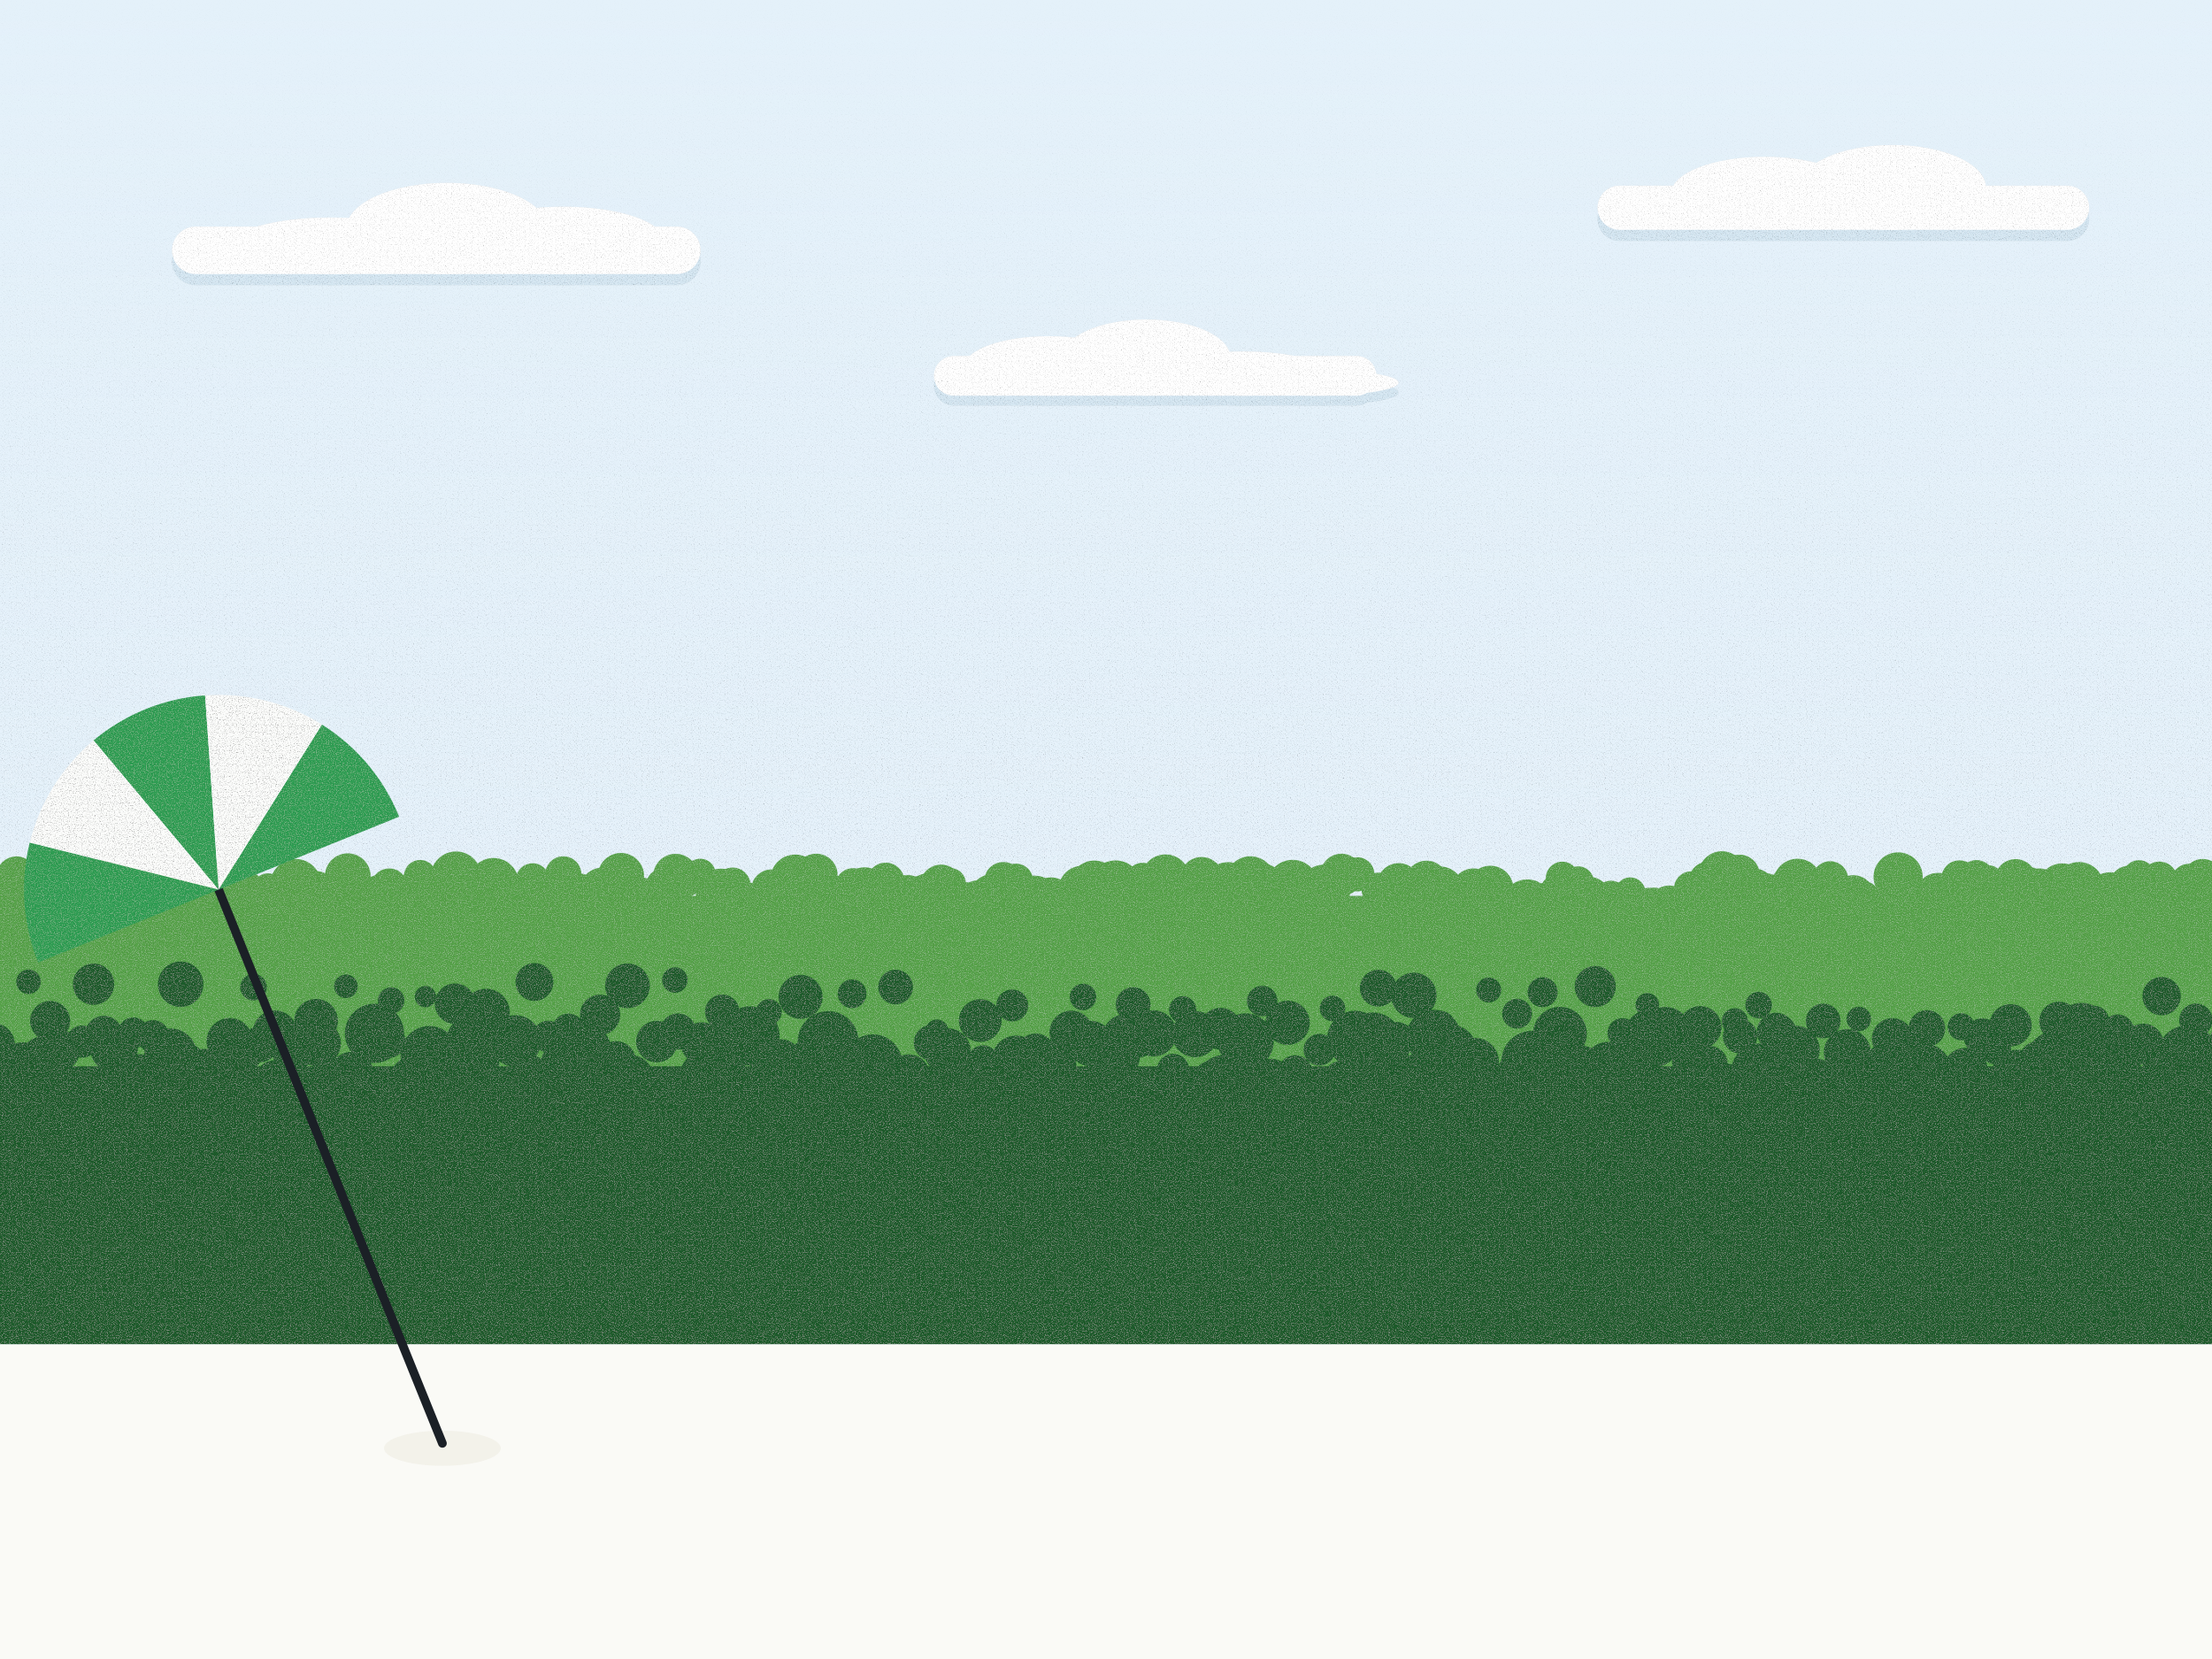
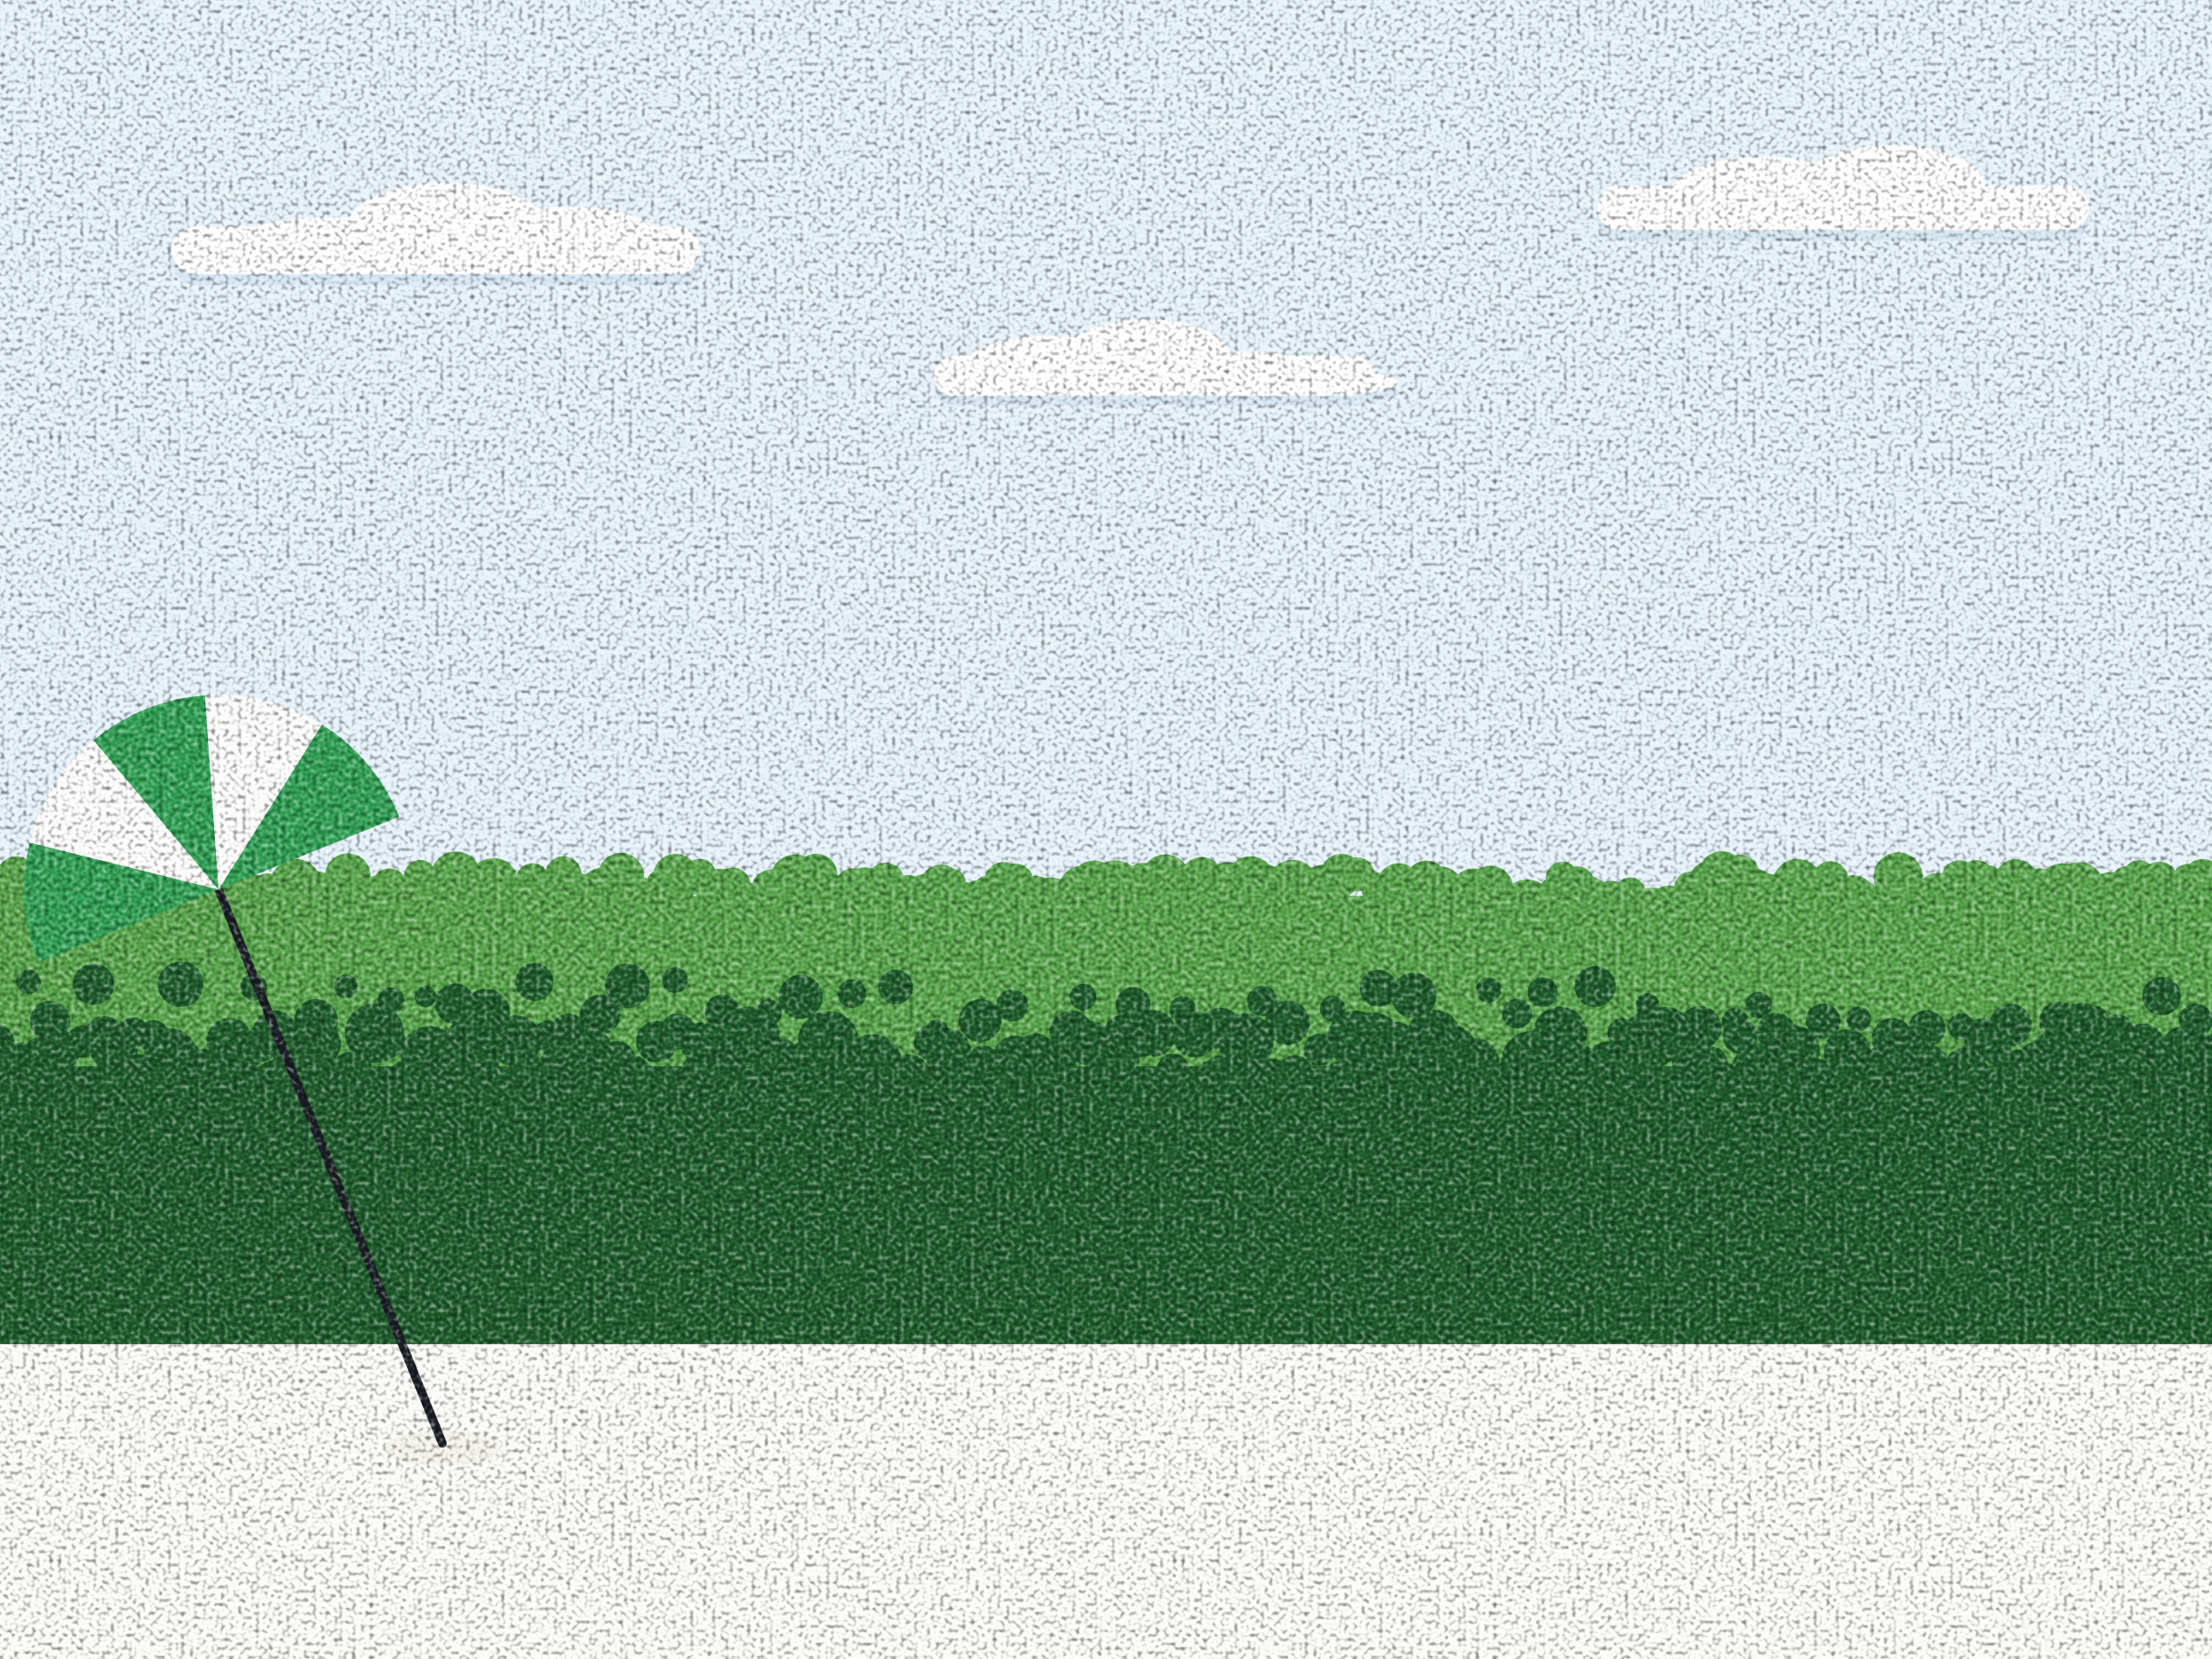
<svg xmlns="http://www.w3.org/2000/svg" width="1800" height="1350" viewBox="0 0 1800 1350">
  <defs>
    <filter id="grainCiel" x="-2%" y="-2%" width="104%" height="104%">
      <feTurbulence type="fractalNoise" baseFrequency="1.2" numOctaves="2" seed="8" result="bruit" />
      <feColorMatrix in="bruit" type="saturate" values="0" result="gris" />
      <feComponentTransfer in="gris" result="regle">
-         <feFuncA type="linear" slope="1.05" intercept="0" />
+         <feFuncA type="linear" slope="0.10" intercept="0" />
      </feComponentTransfer>
      <feComposite in="regle" in2="SourceAlpha" operator="in" result="decoupe" />
      <feBlend in="SourceGraphic" in2="decoupe" mode="overlay" />
    </filter>
    <filter id="grainVert" x="-2%" y="-2%" width="104%" height="104%">
      <feTurbulence type="fractalNoise" baseFrequency="1.2" numOctaves="2" seed="21" result="bruit" />
      <feColorMatrix in="bruit" type="saturate" values="0" result="gris" />
      <feComponentTransfer in="gris" result="regle">
-         <feFuncA type="linear" slope="0.50" intercept="0" />
+         <feFuncA type="linear" slope="0.10" intercept="0" />
      </feComponentTransfer>
      <feComposite in="regle" in2="SourceAlpha" operator="in" result="decoupe" />
      <feBlend in="SourceGraphic" in2="decoupe" mode="overlay" />
    </filter>
    <filter id="grainMer" x="-2%" y="-2%" width="104%" height="104%">
      <feTurbulence type="fractalNoise" baseFrequency="1.2" numOctaves="2" seed="31" result="bruit" />
      <feColorMatrix in="bruit" type="luminanceToAlpha" result="alpha" />
      <feComponentTransfer in="alpha" result="hauts">
-         <feFuncA type="table" tableValues="0 0 0.38" />
+         <feFuncA type="table" tableValues="0 0 0.04" />
      </feComponentTransfer>
      <feFlood flood-color="#FFFFFF" result="blanc" />
      <feComposite in="blanc" in2="hauts" operator="in" result="clairs" />
      <feComponentTransfer in="alpha" result="bas">
-         <feFuncA type="table" tableValues="0.38 0 0" />
+         <feFuncA type="table" tableValues="0.04 0 0" />
      </feComponentTransfer>
      <feFlood flood-color="#000000" result="noir" />
      <feComposite in="noir" in2="bas" operator="in" result="sombres" />
      <feMerge result="points">
        <feMergeNode in="sombres" />
        <feMergeNode in="clairs" />
      </feMerge>
      <feComposite in="points" in2="SourceAlpha" operator="in" result="coupes" />
      <feMerge>
        <feMergeNode in="SourceGraphic" />
        <feMergeNode in="coupes" />
      </feMerge>
    </filter>
    <filter id="grainHaie" x="-2%" y="-2%" width="104%" height="104%">
      <feTurbulence type="fractalNoise" baseFrequency="1.2" numOctaves="2" seed="12" result="bruit" />
      <feColorMatrix in="bruit" type="luminanceToAlpha" result="alpha" />
      <feComponentTransfer in="alpha" result="hauts">
-         <feFuncA type="table" tableValues="0 0 0.42" />
+         <feFuncA type="table" tableValues="0 0 0.04" />
      </feComponentTransfer>
      <feFlood flood-color="#FFFFFF" result="blanc" />
      <feComposite in="blanc" in2="hauts" operator="in" result="clairs" />
      <feComponentTransfer in="alpha" result="bas">
-         <feFuncA type="table" tableValues="0.42 0 0" />
+         <feFuncA type="table" tableValues="0.04 0 0" />
      </feComponentTransfer>
      <feFlood flood-color="#000000" result="noir" />
      <feComposite in="noir" in2="bas" operator="in" result="sombres" />
      <feMerge result="points">
        <feMergeNode in="sombres" />
        <feMergeNode in="clairs" />
      </feMerge>
      <feComposite in="points" in2="SourceAlpha" operator="in" result="coupes" />
      <feMerge>
        <feMergeNode in="SourceGraphic" />
        <feMergeNode in="coupes" />
      </feMerge>
    </filter>
+     <filter id="grainGlobal" x="0%" y="0%" width="100%" height="100%">
+       <feTurbulence type="fractalNoise" baseFrequency="0.28" numOctaves="1" seed="3" result="bruit" />
+       <feColorMatrix in="bruit" type="luminanceToAlpha" result="alpha" />
+       <feComponentTransfer in="alpha" result="hauts">
+         <feFuncA type="table" tableValues="0 0 0.9" />
+       </feComponentTransfer>
+       <feFlood flood-color="#FFFFFF" result="blanc" />
+       <feComposite in="blanc" in2="hauts" operator="in" result="clairs" />
+       <feComponentTransfer in="alpha" result="bas">
+         <feFuncA type="table" tableValues="0.9 0 0" />
+       </feComponentTransfer>
+       <feFlood flood-color="#000000" result="noir" />
+       <feComposite in="noir" in2="bas" operator="in" result="sombres" />
+       <feMerge>
+         <feMergeNode in="sombres" />
+         <feMergeNode in="clairs" />
+       </feMerge>
+     </filter>
    <filter id="grainTissu" x="-2%" y="-2%" width="104%" height="104%">
      <feTurbulence type="fractalNoise" baseFrequency="1.2" numOctaves="2" seed="77" result="bruit" />
      <feColorMatrix in="bruit" type="luminanceToAlpha" result="alpha" />
      <feComponentTransfer in="alpha" result="hauts">
-         <feFuncA type="table" tableValues="0 0 0.15" />
+         <feFuncA type="table" tableValues="0 0 0.04" />
      </feComponentTransfer>
      <feFlood flood-color="#FFFFFF" result="blanc" />
      <feComposite in="blanc" in2="hauts" operator="in" result="clairs" />
      <feComponentTransfer in="alpha" result="bas">
-         <feFuncA type="table" tableValues="0.15 0 0" />
+         <feFuncA type="table" tableValues="0.04 0 0" />
      </feComponentTransfer>
      <feFlood flood-color="#000000" result="noir" />
      <feComposite in="noir" in2="bas" operator="in" result="sombres" />
      <feMerge result="points">
        <feMergeNode in="sombres" />
        <feMergeNode in="clairs" />
      </feMerge>
      <feComposite in="points" in2="SourceAlpha" operator="in" result="coupes" />
      <feMerge>
        <feMergeNode in="SourceGraphic" />
        <feMergeNode in="coupes" />
      </feMerge>
    </filter>
    <filter id="grainDoux" x="-2%" y="-2%" width="104%" height="104%">
      <feTurbulence type="fractalNoise" baseFrequency="1.2" numOctaves="2" seed="61" result="bruit" />
      <feColorMatrix in="bruit" type="luminanceToAlpha" result="alpha" />
      <feComponentTransfer in="alpha" result="hauts">
-         <feFuncA type="table" tableValues="0 0 0.13" />
+         <feFuncA type="table" tableValues="0 0 0.04" />
      </feComponentTransfer>
      <feFlood flood-color="#FFFFFF" result="blanc" />
      <feComposite in="blanc" in2="hauts" operator="in" result="clairs" />
      <feComponentTransfer in="alpha" result="bas">
-         <feFuncA type="table" tableValues="0.13 0 0" />
+         <feFuncA type="table" tableValues="0.04 0 0" />
      </feComponentTransfer>
      <feFlood flood-color="#000000" result="noir" />
      <feComposite in="noir" in2="bas" operator="in" result="sombres" />
      <feMerge result="points">
        <feMergeNode in="sombres" />
        <feMergeNode in="clairs" />
      </feMerge>
      <feComposite in="points" in2="SourceAlpha" operator="in" result="coupes" />
      <feMerge>
        <feMergeNode in="SourceGraphic" />
        <feMergeNode in="coupes" />
      </feMerge>
    </filter>
    <filter id="grainToileVive" x="-2%" y="-2%" width="104%" height="104%">
      <feTurbulence type="fractalNoise" baseFrequency="1.2" numOctaves="2" seed="44" result="bruit" />
      <feColorMatrix in="bruit" type="luminanceToAlpha" result="alpha" />
      <feComponentTransfer in="alpha" result="hauts">
-         <feFuncA type="table" tableValues="0 0 0.38" />
+         <feFuncA type="table" tableValues="0 0 0.04" />
      </feComponentTransfer>
      <feFlood flood-color="#FFFFFF" result="blanc" />
      <feComposite in="blanc" in2="hauts" operator="in" result="clairs" />
      <feComponentTransfer in="alpha" result="bas">
-         <feFuncA type="table" tableValues="0.38 0 0" />
+         <feFuncA type="table" tableValues="0.04 0 0" />
      </feComponentTransfer>
      <feFlood flood-color="#000000" result="noir" />
      <feComposite in="noir" in2="bas" operator="in" result="sombres" />
      <feMerge result="points">
        <feMergeNode in="sombres" />
        <feMergeNode in="clairs" />
      </feMerge>
      <feComposite in="points" in2="SourceAlpha" operator="in" result="coupes" />
      <feMerge>
        <feMergeNode in="SourceGraphic" />
        <feMergeNode in="coupes" />
      </feMerge>
    </filter>
    <filter id="grainToileBlanche" x="-2%" y="-2%" width="104%" height="104%">
      <feTurbulence type="fractalNoise" baseFrequency="1.2" numOctaves="2" seed="44" result="bruit" />
      <feColorMatrix in="bruit" type="luminanceToAlpha" result="alpha" />
      <feComponentTransfer in="alpha" result="hauts">
-         <feFuncA type="table" tableValues="0 0 1.00" />
+         <feFuncA type="table" tableValues="0 0 0.04" />
      </feComponentTransfer>
      <feFlood flood-color="#FFFFFF" result="blanc" />
      <feComposite in="blanc" in2="hauts" operator="in" result="clairs" />
      <feComponentTransfer in="alpha" result="bas">
-         <feFuncA type="table" tableValues="1.00 0 0" />
+         <feFuncA type="table" tableValues="0.04 0 0" />
      </feComponentTransfer>
      <feFlood flood-color="#000000" result="noir" />
      <feComposite in="noir" in2="bas" operator="in" result="sombres" />
      <feMerge result="points">
        <feMergeNode in="sombres" />
        <feMergeNode in="clairs" />
      </feMerge>
      <feComposite in="points" in2="SourceAlpha" operator="in" result="coupes" />
      <feMerge>
        <feMergeNode in="SourceGraphic" />
        <feMergeNode in="coupes" />
      </feMerge>
    </filter>
    <linearGradient id="degradeGrain" gradientUnits="userSpaceOnUse" x1="0" y1="0" x2="0" y2="729">
      <stop offset="0" stop-color="#111111" />
      <stop offset="0.45" stop-color="#8A8A8A" />
      <stop offset="1" stop-color="#FFFFFF" />
    </linearGradient>
    <mask id="masqueGrain">
      <rect x="0" y="0" width="1800" height="1350" fill="url(#degradeGrain)" />
    </mask>
    <clipPath id="coupeNuage1">
      <rect x="140.0" y="193.4" width="430.0" height="38.6" rx="19.3" />
      <ellipse cx="269.0" cy="209.0" rx="81.7" ry="23.0" />
      <ellipse cx="363.6" cy="194.9" rx="81.7" ry="37.1" />
      <ellipse cx="458.2" cy="204.6" rx="81.7" ry="27.4" />
    </clipPath>
    <clipPath id="coupeNuage2">
      <rect x="760.0" y="297.7" width="360.0" height="32.3" rx="16.1" />
      <ellipse cx="853.6" cy="305.8" rx="68.4" ry="24.2" />
      <ellipse cx="932.8" cy="299.0" rx="68.4" ry="31.0" />
      <ellipse cx="1012.0" cy="312.0" rx="68.4" ry="18.0" />
      <ellipse cx="1069.6" cy="319.4" rx="68.4" ry="10.6" />
    </clipPath>
    <clipPath id="coupeNuage3">
      <rect x="1300.0" y="160.1" width="400.0" height="35.9" rx="17.9" />
      <ellipse cx="1436.0" cy="166.3" rx="76.0" ry="29.7" />
      <ellipse cx="1540.0" cy="161.5" rx="76.0" ry="34.5" />
    </clipPath>
  </defs>
  <g id="couche1">
    <g id="palier01">
      <rect x="0" y="0" width="1800" height="1350" fill="#E4F1FA" />
      <g mask="url(#masqueGrain)">
        <rect x="0" y="0" width="1800" height="1350" fill="#E4F1FA" filter="url(#grainCiel)" />
      </g>
    </g>
    <g id="palier02" filter="url(#grainCiel)">
      <g>
        <g fill="#D3E5F1">
          <rect x="140.0" y="193.4" width="430.0" height="38.6" rx="19.3" />
          <ellipse cx="269.0" cy="209.0" rx="81.7" ry="23.0" />
          <ellipse cx="363.6" cy="194.9" rx="81.7" ry="37.1" />
          <ellipse cx="458.2" cy="204.6" rx="81.7" ry="27.4" />
        </g>
        <g clip-path="url(#coupeNuage1)" fill="#FFFFFF" transform="translate(0,-9)">
          <rect x="140.0" y="193.4" width="430.0" height="38.6" rx="19.3" />
          <ellipse cx="269.0" cy="209.0" rx="81.7" ry="23.0" />
          <ellipse cx="363.6" cy="194.9" rx="81.7" ry="37.1" />
          <ellipse cx="458.2" cy="204.6" rx="81.7" ry="27.4" />
        </g>
      </g>
      <g>
        <g fill="#D3E5F1">
          <rect x="760.0" y="297.7" width="360.0" height="32.3" rx="16.1" />
          <ellipse cx="853.6" cy="305.8" rx="68.4" ry="24.2" />
          <ellipse cx="932.8" cy="299.0" rx="68.4" ry="31.0" />
          <ellipse cx="1012.0" cy="312.0" rx="68.4" ry="18.0" />
          <ellipse cx="1069.6" cy="319.4" rx="68.4" ry="10.6" />
        </g>
        <g clip-path="url(#coupeNuage2)" fill="#FFFFFF" transform="translate(0,-8)">
          <rect x="760.0" y="297.7" width="360.0" height="32.3" rx="16.1" />
          <ellipse cx="853.6" cy="305.8" rx="68.4" ry="24.2" />
          <ellipse cx="932.8" cy="299.0" rx="68.4" ry="31.0" />
          <ellipse cx="1012.0" cy="312.0" rx="68.4" ry="18.0" />
          <ellipse cx="1069.6" cy="319.4" rx="68.4" ry="10.6" />
        </g>
      </g>
      <g>
        <g fill="#D3E5F1">
          <rect x="1300.0" y="160.1" width="400.0" height="35.9" rx="17.9" />
          <ellipse cx="1436.0" cy="166.3" rx="76.0" ry="29.7" />
          <ellipse cx="1540.0" cy="161.5" rx="76.0" ry="34.5" />
        </g>
        <g clip-path="url(#coupeNuage3)" fill="#FFFFFF" transform="translate(0,-9)">
          <rect x="1300.0" y="160.1" width="400.0" height="35.9" rx="17.9" />
          <ellipse cx="1436.0" cy="166.3" rx="76.0" ry="29.7" />
          <ellipse cx="1540.0" cy="161.5" rx="76.0" ry="34.5" />
        </g>
      </g>
    </g>
  </g>
  <g id="grillage">

  

</g>
  <g id="couche2" filter="url(#grainHaie)">
    <g fill="#57A34A">
      <rect x="0" y="729.0" width="1800" height="140.7" />
      <circle cx="-22.0" cy="715.4" r="15.3" />
      <circle cx="-6.5" cy="725.6" r="12.8" />
      <circle cx="5.5" cy="724.8" r="12.6" />
      <circle cx="13.4" cy="713.3" r="16.4" />
      <circle cx="22.0" cy="733.2" r="16.3" />
      <circle cx="31.0" cy="728.0" r="14.3" />
      <circle cx="50.1" cy="721.9" r="17.8" />
      <circle cx="69.6" cy="734.1" r="12.5" />
      <circle cx="80.6" cy="714.5" r="13.5" />
      <circle cx="91.9" cy="716.2" r="20.1" />
      <circle cx="106.5" cy="721.2" r="18.4" />
      <circle cx="120.7" cy="713.0" r="12.7" />
      <circle cx="130.7" cy="722.7" r="18.8" />
      <circle cx="142.1" cy="723.4" r="17.9" />
      <circle cx="153.2" cy="729.9" r="19.9" />
      <circle cx="163.7" cy="725.3" r="17.7" />
      <circle cx="181.9" cy="719.0" r="19.3" />
      <circle cx="201.4" cy="722.5" r="13.2" />
      <circle cx="218.2" cy="724.3" r="13.6" />
      <circle cx="226.1" cy="731.6" r="18.7" />
      <circle cx="240.6" cy="719.7" r="20.7" />
      <circle cx="256.7" cy="726.7" r="17.9" />
      <circle cx="269.7" cy="736.3" r="20.4" />
      <circle cx="283.0" cy="713.0" r="18.6" />
      <circle cx="299.1" cy="737.6" r="18.5" />
      <circle cx="316.7" cy="721.6" r="14.9" />
      <circle cx="332.4" cy="723.6" r="12.3" />
      <circle cx="341.9" cy="713.0" r="13.2" />
      <circle cx="358.8" cy="718.0" r="13.3" />
      <circle cx="371.1" cy="713.6" r="20.7" />
      <circle cx="384.1" cy="734.7" r="17.5" />
      <circle cx="401.6" cy="718.8" r="20.6" />
      <circle cx="414.2" cy="734.7" r="15.6" />
      <circle cx="433.4" cy="716.1" r="13.6" />
      <circle cx="443.7" cy="724.2" r="14.4" />
      <circle cx="458.4" cy="711.5" r="14.7" />
      <circle cx="471.1" cy="726.4" r="15.7" />
      <circle cx="490.2" cy="725.0" r="18.9" />
      <circle cx="505.3" cy="712.9" r="18.8" />
      <circle cx="523.8" cy="734.5" r="19.8" />
      <circle cx="541.1" cy="721.9" r="15.9" />
      <circle cx="549.8" cy="713.1" r="18.3" />
      <circle cx="558.1" cy="715.7" r="14.1" />
      <circle cx="569.8" cy="711.4" r="12.6" />
      <circle cx="579.1" cy="721.0" r="13.1" />
      <circle cx="586.9" cy="727.6" r="20.7" />
      <circle cx="596.2" cy="720.6" r="14.6" />
      <circle cx="608.2" cy="733.8" r="13.3" />
      <circle cx="627.9" cy="724.2" r="16.7" />
      <circle cx="636.4" cy="720.5" r="13.1" />
      <circle cx="647.1" cy="715.7" r="20.3" />
      <circle cx="654.9" cy="725.4" r="21.5" />
      <circle cx="664.2" cy="712.1" r="17.4" />
      <circle cx="678.1" cy="734.2" r="21.7" />
      <circle cx="694.2" cy="721.1" r="14.6" />
      <circle cx="703.7" cy="725.5" r="19.7" />
      <circle cx="720.7" cy="717.3" r="15.3" />
      <circle cx="738.2" cy="733.9" r="21.8" />
      <circle cx="755.5" cy="730.9" r="20.2" />
      <circle cx="765.8" cy="720.8" r="17.2" />
      <circle cx="773.6" cy="718.8" r="12.3" />
      <circle cx="784.3" cy="736.6" r="18.9" />
      <circle cx="797.3" cy="737.5" r="21.3" />
      <circle cx="816.5" cy="717.2" r="15.7" />
      <circle cx="826.7" cy="716.8" r="14.0" />
      <circle cx="841.9" cy="733.6" r="21.0" />
      <circle cx="855.2" cy="732.5" r="18.5" />
      <circle cx="863.8" cy="735.4" r="18.6" />
      <circle cx="880.8" cy="724.0" r="19.5" />
      <circle cx="890.5" cy="720.2" r="19.9" />
      <circle cx="907.8" cy="721.9" r="21.7" />
      <circle cx="920.2" cy="730.5" r="21.4" />
      <circle cx="929.8" cy="715.4" r="13.3" />
      <circle cx="948.4" cy="715.3" r="20.0" />
      <circle cx="966.0" cy="728.8" r="21.8" />
      <circle cx="977.8" cy="714.9" r="17.5" />
      <circle cx="985.4" cy="728.6" r="21.7" />
      <circle cx="999.4" cy="722.9" r="21.3" />
      <circle cx="1017.5" cy="717.0" r="20.2" />
      <circle cx="1028.1" cy="717.8" r="15.0" />
      <circle cx="1042.8" cy="722.5" r="14.6" />
      <circle cx="1051.9" cy="720.8" r="21.1" />
      <circle cx="1065.0" cy="735.3" r="17.8" />
      <circle cx="1077.6" cy="724.7" r="21.1" />
      <circle cx="1091.6" cy="711.9" r="17.2" />
      <circle cx="1104.5" cy="711.5" r="13.9" />
      <circle cx="1121.8" cy="723.9" r="13.8" />
      <circle cx="1138.2" cy="720.0" r="17.6" />
      <circle cx="1152.0" cy="732.1" r="17.6" />
      <circle cx="1160.8" cy="718.0" r="17.6" />
      <circle cx="1171.7" cy="724.8" r="19.7" />
      <circle cx="1186.0" cy="735.5" r="19.6" />
      <circle cx="1199.0" cy="724.8" r="18.1" />
      <circle cx="1212.7" cy="723.4" r="18.9" />
      <circle cx="1226.8" cy="736.2" r="16.8" />
      <circle cx="1242.8" cy="736.3" r="20.7" />
      <circle cx="1253.5" cy="736.3" r="17.6" />
      <circle cx="1271.3" cy="714.6" r="13.4" />
      <circle cx="1284.2" cy="717.8" r="12.8" />
      <circle cx="1292.6" cy="732.1" r="18.7" />
      <circle cx="1311.0" cy="730.3" r="13.6" />
      <circle cx="1326.6" cy="734.7" r="13.5" />
      <circle cx="1346.0" cy="736.5" r="14.2" />
      <circle cx="1358.3" cy="737.5" r="16.9" />
      <circle cx="1376.0" cy="722.8" r="13.7" />
      <circle cx="1389.8" cy="716.6" r="15.4" />
      <circle cx="1401.2" cy="711.9" r="19.2" />
      <circle cx="1415.5" cy="711.9" r="16.4" />
      <circle cx="1427.0" cy="724.9" r="18.2" />
      <circle cx="1435.3" cy="732.2" r="21.8" />
      <circle cx="1454.7" cy="718.4" r="13.1" />
      <circle cx="1462.7" cy="718.6" r="19.8" />
      <circle cx="1471.8" cy="735.4" r="16.2" />
      <circle cx="1489.3" cy="715.4" r="14.6" />
      <circle cx="1508.0" cy="729.9" r="17.7" />
      <circle cx="1516.6" cy="729.6" r="12.6" />
      <circle cx="1529.3" cy="736.2" r="12.8" />
      <circle cx="1544.6" cy="713.6" r="20.0" />
      <circle cx="1562.6" cy="734.2" r="12.7" />
      <circle cx="1575.6" cy="726.0" r="15.4" />
      <circle cx="1594.5" cy="714.8" r="14.7" />
      <circle cx="1608.4" cy="714.3" r="14.4" />
      <circle cx="1617.9" cy="716.7" r="12.6" />
      <circle cx="1629.2" cy="731.4" r="15.1" />
      <circle cx="1640.2" cy="716.1" r="17.0" />
      <circle cx="1652.0" cy="718.0" r="12.2" />
      <circle cx="1659.6" cy="726.0" r="19.3" />
      <circle cx="1669.4" cy="736.1" r="16.8" />
      <circle cx="1678.2" cy="722.8" r="20.2" />
      <circle cx="1691.8" cy="721.8" r="20.3" />
      <circle cx="1705.5" cy="737.3" r="18.9" />
      <circle cx="1717.2" cy="730.1" r="20.3" />
      <circle cx="1732.5" cy="720.6" r="16.1" />
      <circle cx="1740.6" cy="713.3" r="13.3" />
      <circle cx="1757.2" cy="715.7" r="14.6" />
      <circle cx="1765.7" cy="734.4" r="20.4" />
      <circle cx="1781.4" cy="717.8" r="14.9" />
      <circle cx="1792.5" cy="715.6" r="16.6" />
      <circle cx="1805.4" cy="736.8" r="14.7" />
      <circle cx="-18.7" cy="733.0" r="14.6" />
      <circle cx="2.6" cy="736.3" r="12.4" />
      <circle cx="10.8" cy="739.8" r="13.1" />
      <circle cx="25.9" cy="740.7" r="11.5" />
      <circle cx="34.2" cy="728.4" r="12.0" />
      <circle cx="47.8" cy="726.4" r="10.0" />
      <circle cx="60.1" cy="743.1" r="11.7" />
      <circle cx="75.5" cy="745.2" r="16.4" />
      <circle cx="93.4" cy="737.3" r="17.6" />
      <circle cx="106.0" cy="730.1" r="18.5" />
      <circle cx="124.0" cy="727.0" r="15.4" />
      <circle cx="143.5" cy="744.3" r="17.7" />
      <circle cx="161.6" cy="729.8" r="17.0" />
      <circle cx="176.9" cy="750.5" r="14.2" />
      <circle cx="196.0" cy="743.0" r="17.1" />
      <circle cx="216.3" cy="746.3" r="15.8" />
      <circle cx="227.6" cy="729.7" r="9.9" />
      <circle cx="240.7" cy="750.5" r="10.6" />
      <circle cx="256.5" cy="744.3" r="15.3" />
      <circle cx="273.9" cy="725.8" r="14.1" />
      <circle cx="292.9" cy="740.6" r="16.4" />
      <circle cx="308.3" cy="727.7" r="15.6" />
      <circle cx="326.5" cy="727.9" r="11.9" />
      <circle cx="338.3" cy="731.8" r="16.2" />
      <circle cx="356.5" cy="740.3" r="18.4" />
      <circle cx="369.9" cy="746.0" r="14.0" />
      <circle cx="388.5" cy="744.8" r="15.2" />
      <circle cx="397.8" cy="733.2" r="11.0" />
      <circle cx="416.0" cy="742.5" r="12.4" />
      <circle cx="424.4" cy="733.7" r="10.2" />
      <circle cx="441.7" cy="745.7" r="15.9" />
      <circle cx="453.9" cy="739.5" r="14.3" />
      <circle cx="468.4" cy="752.2" r="10.7" />
      <circle cx="479.3" cy="753.5" r="18.5" />
      <circle cx="487.8" cy="750.0" r="13.8" />
      <circle cx="509.1" cy="733.7" r="13.7" />
      <circle cx="520.2" cy="732.0" r="18.2" />
      <circle cx="536.2" cy="741.2" r="10.9" />
      <circle cx="557.3" cy="750.0" r="10.8" />
      <circle cx="572.4" cy="746.6" r="17.6" />
      <circle cx="583.8" cy="740.1" r="17.7" />
      <circle cx="592.3" cy="740.3" r="9.7" />
      <circle cx="606.7" cy="729.9" r="12.4" />
      <circle cx="619.5" cy="750.6" r="12.5" />
      <circle cx="627.8" cy="750.6" r="16.4" />
      <circle cx="637.6" cy="746.8" r="18.0" />
      <circle cx="658.0" cy="736.7" r="12.3" />
      <circle cx="671.6" cy="743.2" r="18.7" />
      <circle cx="684.7" cy="733.9" r="13.5" />
      <circle cx="693.6" cy="750.5" r="10.6" />
      <circle cx="705.6" cy="733.1" r="18.1" />
      <circle cx="717.5" cy="731.3" r="14.3" />
      <circle cx="730.7" cy="751.9" r="18.3" />
      <circle cx="749.9" cy="752.8" r="15.3" />
      <circle cx="770.8" cy="747.0" r="14.6" />
      <circle cx="779.7" cy="739.1" r="16.3" />
      <circle cx="798.1" cy="734.2" r="15.5" />
      <circle cx="807.0" cy="729.5" r="18.0" />
      <circle cx="821.6" cy="734.5" r="12.7" />
      <circle cx="839.8" cy="733.4" r="18.5" />
      <circle cx="856.9" cy="742.2" r="12.4" />
      <circle cx="870.4" cy="730.5" r="11.2" />
      <circle cx="881.5" cy="740.4" r="17.8" />
      <circle cx="892.7" cy="755.2" r="17.8" />
      <circle cx="907.0" cy="731.4" r="10.9" />
      <circle cx="916.5" cy="728.4" r="12.7" />
      <circle cx="927.9" cy="742.6" r="12.0" />
      <circle cx="948.1" cy="737.9" r="16.4" />
      <circle cx="961.9" cy="736.9" r="14.4" />
      <circle cx="974.7" cy="733.9" r="10.2" />
      <circle cx="996.0" cy="740.6" r="10.8" />
      <circle cx="1012.7" cy="732.1" r="17.4" />
      <circle cx="1024.6" cy="737.6" r="11.9" />
      <circle cx="1038.9" cy="750.9" r="18.3" />
      <circle cx="1058.9" cy="726.7" r="9.8" />
      <circle cx="1076.7" cy="739.7" r="17.7" />
      <circle cx="1092.8" cy="737.3" r="9.6" />
      <circle cx="1113.5" cy="751.1" r="17.1" />
      <circle cx="1134.9" cy="728.9" r="11.9" />
      <circle cx="1145.2" cy="745.9" r="14.4" />
      <circle cx="1166.1" cy="744.9" r="16.2" />
      <circle cx="1184.7" cy="742.1" r="13.8" />
      <circle cx="1193.5" cy="732.6" r="16.7" />
      <circle cx="1214.1" cy="734.7" r="15.5" />
      <circle cx="1224.0" cy="744.6" r="11.9" />
      <circle cx="1241.7" cy="727.8" r="10.7" />
      <circle cx="1257.0" cy="737.2" r="14.9" />
      <circle cx="1268.3" cy="726.0" r="15.1" />
      <circle cx="1280.6" cy="754.1" r="13.8" />
      <circle cx="1297.5" cy="739.8" r="17.6" />
      <circle cx="1308.9" cy="754.2" r="11.9" />
      <circle cx="1326.6" cy="726.4" r="12.4" />
      <circle cx="1341.6" cy="738.2" r="15.7" />
      <circle cx="1353.3" cy="753.1" r="15.7" />
      <circle cx="1364.6" cy="735.7" r="10.0" />
      <circle cx="1378.5" cy="731.6" r="15.8" />
      <circle cx="1397.5" cy="740.7" r="16.3" />
      <circle cx="1408.5" cy="734.9" r="18.4" />
      <circle cx="1427.8" cy="732.3" r="11.7" />
      <circle cx="1446.2" cy="753.9" r="12.3" />
      <circle cx="1461.2" cy="732.3" r="11.3" />
      <circle cx="1475.0" cy="753.8" r="15.6" />
      <circle cx="1485.2" cy="732.0" r="13.2" />
      <circle cx="1506.6" cy="727.2" r="10.9" />
      <circle cx="1515.6" cy="752.3" r="13.2" />
      <circle cx="1535.8" cy="755.3" r="16.3" />
      <circle cx="1556.6" cy="731.2" r="12.6" />
      <circle cx="1577.4" cy="726.7" r="16.4" />
      <circle cx="1594.6" cy="736.8" r="13.1" />
      <circle cx="1607.3" cy="725.8" r="11.2" />
      <circle cx="1619.4" cy="754.0" r="12.8" />
      <circle cx="1629.3" cy="731.9" r="18.3" />
      <circle cx="1642.3" cy="750.1" r="17.1" />
      <circle cx="1656.4" cy="739.7" r="10.1" />
      <circle cx="1669.6" cy="731.4" r="17.9" />
      <circle cx="1682.8" cy="726.6" r="17.7" />
      <circle cx="1696.5" cy="748.4" r="17.0" />
      <circle cx="1705.3" cy="727.6" r="10.0" />
      <circle cx="1726.0" cy="747.9" r="12.0" />
      <circle cx="1746.3" cy="733.8" r="12.7" />
      <circle cx="1767.5" cy="733.5" r="15.2" />
      <circle cx="1785.4" cy="733.9" r="12.5" />
      <circle cx="1793.7" cy="752.9" r="16.5" />
      <circle cx="1810.4" cy="726.4" r="18.2" />
    </g>
    <g fill="#1D5C2B">
      <rect x="0" y="867.7" width="1800" height="226.3" />
      <circle cx="-25.3" cy="880.1" r="18.3" />
      <circle cx="-5.1" cy="849.9" r="17.2" />
      <circle cx="8.3" cy="878.9" r="18.6" />
      <circle cx="18.5" cy="870.8" r="22.6" />
      <circle cx="36.9" cy="865.2" r="22.3" />
      <circle cx="49.0" cy="854.6" r="16.3" />
      <circle cx="66.9" cy="847.6" r="13.1" />
      <circle cx="84.5" cy="841.9" r="15.3" />
      <circle cx="92.8" cy="853.1" r="19.4" />
      <circle cx="113.3" cy="881.5" r="23.7" />
      <circle cx="124.5" cy="843.3" r="13.2" />
      <circle cx="138.8" cy="858.3" r="21.4" />
      <circle cx="149.7" cy="865.7" r="17.6" />
      <circle cx="166.2" cy="875.4" r="21.9" />
      <circle cx="182.6" cy="875.2" r="13.7" />
      <circle cx="194.3" cy="855.1" r="19.5" />
      <circle cx="211.6" cy="849.7" r="14.7" />
      <circle cx="222.7" cy="877.0" r="14.1" />
      <circle cx="238.0" cy="856.1" r="16.4" />
      <circle cx="258.6" cy="849.1" r="18.8" />
      <circle cx="276.9" cy="881.6" r="20.7" />
      <circle cx="286.0" cy="874.2" r="18.3" />
      <circle cx="304.7" cy="840.9" r="24.1" />
      <circle cx="316.4" cy="847.3" r="13.6" />
      <circle cx="336.7" cy="879.0" r="19.8" />
      <circle cx="349.4" cy="858.4" r="23.5" />
      <circle cx="360.6" cy="879.6" r="22.3" />
      <circle cx="369.8" cy="865.7" r="19.9" />
      <circle cx="380.5" cy="845.2" r="16.9" />
      <circle cx="391.0" cy="864.8" r="15.4" />
      <circle cx="407.2" cy="839.6" r="14.7" />
      <circle cx="419.3" cy="847.1" r="21.0" />
      <circle cx="431.2" cy="873.2" r="14.7" />
      <circle cx="446.1" cy="843.5" r="12.9" />
      <circle cx="459.0" cy="866.5" r="19.3" />
      <circle cx="468.1" cy="868.9" r="14.2" />
      <circle cx="481.2" cy="852.3" r="15.8" />
      <circle cx="501.3" cy="863.4" r="16.2" />
      <circle cx="513.8" cy="876.2" r="17.6" />
      <circle cx="534.5" cy="847.6" r="16.9" />
      <circle cx="551.7" cy="839.4" r="14.7" />
      <circle cx="571.2" cy="874.3" r="17.7" />
      <circle cx="584.3" cy="858.9" r="23.7" />
      <circle cx="594.2" cy="862.8" r="12.3" />
      <circle cx="610.3" cy="843.0" r="24.1" />
      <circle cx="626.2" cy="860.8" r="17.0" />
      <circle cx="635.9" cy="861.5" r="15.8" />
      <circle cx="655.7" cy="860.2" r="13.5" />
      <circle cx="673.9" cy="847.6" r="24.8" />
      <circle cx="683.4" cy="880.9" r="24.5" />
      <circle cx="697.5" cy="878.8" r="12.8" />
      <circle cx="710.3" cy="865.7" r="24.0" />
      <circle cx="728.8" cy="872.8" r="14.2" />
      <circle cx="739.5" cy="875.4" r="17.4" />
      <circle cx="758.1" cy="848.5" r="14.5" />
      <circle cx="771.1" cy="855.6" r="18.9" />
      <circle cx="780.5" cy="870.2" r="15.3" />
      <circle cx="799.9" cy="863.2" r="12.6" />
      <circle cx="817.5" cy="875.0" r="12.6" />
      <circle cx="826.9" cy="862.7" r="20.0" />
      <circle cx="842.8" cy="857.1" r="16.1" />
      <circle cx="858.2" cy="867.4" r="17.7" />
      <circle cx="871.8" cy="840.2" r="17.8" />
      <circle cx="887.6" cy="849.2" r="18.5" />
      <circle cx="905.3" cy="858.8" r="22.4" />
      <circle cx="915.5" cy="843.7" r="18.3" />
      <circle cx="925.0" cy="843.1" r="17.7" />
      <circle cx="938.6" cy="840.9" r="18.8" />
      <circle cx="954.6" cy="870.6" r="13.1" />
      <circle cx="972.5" cy="841.5" r="18.8" />
      <circle cx="986.8" cy="879.9" r="17.0" />
      <circle cx="996.4" cy="881.8" r="23.4" />
      <circle cx="1013.7" cy="847.4" r="22.8" />
      <circle cx="1034.2" cy="880.1" r="18.5" />
      <circle cx="1053.9" cy="872.9" r="14.2" />
      <circle cx="1073.7" cy="854.2" r="12.9" />
      <circle cx="1091.3" cy="877.5" r="14.2" />
      <circle cx="1102.7" cy="845.3" r="22.8" />
      <circle cx="1117.0" cy="848.1" r="24.2" />
      <circle cx="1128.3" cy="852.8" r="18.7" />
      <circle cx="1136.6" cy="846.1" r="14.5" />
      <circle cx="1156.5" cy="877.5" r="21.0" />
      <circle cx="1166.5" cy="844.1" r="22.4" />
      <circle cx="1181.2" cy="854.6" r="20.5" />
      <circle cx="1200.3" cy="864.0" r="19.4" />
      <circle cx="1219.6" cy="881.7" r="13.4" />
      <circle cx="1235.5" cy="873.3" r="17.3" />
      <circle cx="1246.8" cy="863.9" r="25.1" />
      <circle cx="1259.3" cy="858.1" r="22.1" />
      <circle cx="1269.4" cy="841.2" r="21.9" />
      <circle cx="1287.8" cy="866.5" r="15.4" />
      <circle cx="1308.4" cy="867.6" r="19.8" />
      <circle cx="1320.2" cy="840.6" r="12.1" />
      <circle cx="1330.0" cy="857.7" r="20.2" />
      <circle cx="1344.5" cy="844.8" r="23.9" />
      <circle cx="1355.3" cy="840.1" r="20.7" />
      <circle cx="1363.2" cy="843.7" r="16.7" />
      <circle cx="1375.6" cy="864.1" r="15.0" />
      <circle cx="1391.1" cy="865.9" r="14.8" />
      <circle cx="1405.0" cy="879.3" r="13.8" />
      <circle cx="1416.0" cy="843.3" r="14.0" />
      <circle cx="1432.1" cy="872.6" r="23.6" />
      <circle cx="1445.1" cy="839.6" r="15.5" />
      <circle cx="1461.3" cy="854.2" r="19.5" />
      <circle cx="1477.5" cy="879.3" r="17.9" />
      <circle cx="1494.8" cy="877.8" r="15.3" />
      <circle cx="1503.2" cy="856.5" r="19.1" />
      <circle cx="1514.1" cy="872.5" r="12.8" />
      <circle cx="1522.1" cy="879.4" r="19.3" />
      <circle cx="1531.8" cy="865.2" r="14.7" />
      <circle cx="1546.2" cy="874.0" r="20.5" />
      <circle cx="1556.3" cy="852.0" r="16.1" />
      <circle cx="1564.8" cy="872.7" r="23.8" />
      <circle cx="1581.9" cy="875.3" r="12.1" />
      <circle cx="1599.3" cy="870.9" r="18.2" />
      <circle cx="1613.0" cy="843.7" r="15.0" />
      <circle cx="1623.9" cy="853.5" r="12.6" />
      <circle cx="1641.4" cy="875.4" r="21.2" />
      <circle cx="1658.4" cy="862.9" r="15.6" />
      <circle cx="1671.9" cy="861.6" r="22.5" />
      <circle cx="1683.2" cy="880.5" r="20.5" />
      <circle cx="1693.8" cy="839.8" r="23.7" />
      <circle cx="1705.0" cy="871.0" r="15.2" />
      <circle cx="1725.0" cy="853.1" r="21.9" />
      <circle cx="1744.2" cy="849.4" r="16.4" />
      <circle cx="1763.8" cy="868.8" r="20.4" />
      <circle cx="1780.2" cy="859.3" r="25.0" />
      <circle cx="1798.9" cy="875.9" r="21.3" />
      <circle cx="1812.3" cy="863.6" r="21.6" />
      <circle cx="1824.2" cy="865.8" r="14.9" />
      <circle cx="-19.8" cy="805.0" r="18.8" />
      <circle cx="-2.6" cy="846.4" r="9.6" />
      <circle cx="23.2" cy="798.9" r="10.0" />
      <circle cx="40.8" cy="830.8" r="16.3" />
      <circle cx="76.1" cy="800.9" r="16.8" />
      <circle cx="108.5" cy="840.5" r="12.6" />
      <circle cx="147.0" cy="800.9" r="18.5" />
      <circle cx="186.9" cy="847.2" r="18.8" />
      <circle cx="206.3" cy="803.3" r="10.8" />
      <circle cx="223.7" cy="840.2" r="18.0" />
      <circle cx="257.2" cy="830.7" r="17.8" />
      <circle cx="281.5" cy="802.6" r="9.6" />
      <circle cx="318.3" cy="814.2" r="10.8" />
      <circle cx="346.2" cy="811.0" r="8.7" />
      <circle cx="370.3" cy="816.8" r="16.5" />
      <circle cx="395.5" cy="824.0" r="19.4" />
      <circle cx="434.9" cy="799.1" r="15.4" />
      <circle cx="462.5" cy="838.2" r="13.4" />
      <circle cx="488.3" cy="825.8" r="16.4" />
      <circle cx="510.6" cy="802.2" r="18.2" />
      <circle cx="549.2" cy="797.5" r="10.4" />
      <circle cx="571.1" cy="849.0" r="17.1" />
      <circle cx="587.7" cy="823.3" r="14.0" />
      <circle cx="625.7" cy="823.5" r="10.5" />
      <circle cx="651.5" cy="811.2" r="17.9" />
      <circle cx="693.4" cy="808.7" r="11.7" />
      <circle cx="728.8" cy="803.2" r="14.1" />
      <circle cx="762.4" cy="839.0" r="9.4" />
      <circle cx="797.7" cy="830.5" r="17.4" />
      <circle cx="823.7" cy="818.2" r="13.0" />
      <circle cx="864.2" cy="844.3" r="9.4" />
      <circle cx="881.3" cy="811.3" r="10.8" />
      <circle cx="922.1" cy="817.4" r="14.1" />
      <circle cx="962.4" cy="821.7" r="11.1" />
      <circle cx="993.2" cy="837.1" r="17.0" />
      <circle cx="1027.1" cy="814.6" r="12.4" />
      <circle cx="1047.8" cy="832.3" r="18.0" />
      <circle cx="1084.3" cy="820.6" r="10.4" />
      <circle cx="1121.6" cy="804.1" r="15.0" />
      <circle cx="1150.5" cy="810.0" r="18.5" />
      <circle cx="1172.2" cy="834.5" r="11.9" />
      <circle cx="1211.4" cy="805.6" r="10.2" />
      <circle cx="1234.5" cy="824.9" r="12.1" />
      <circle cx="1255.3" cy="807.4" r="12.2" />
      <circle cx="1298.1" cy="802.8" r="16.7" />
      <circle cx="1340.5" cy="817.7" r="9.6" />
      <circle cx="1383.5" cy="836.1" r="17.4" />
      <circle cx="1411.7" cy="831.1" r="10.7" />
      <circle cx="1431.1" cy="817.9" r="10.8" />
      <circle cx="1448.5" cy="839.1" r="13.0" />
      <circle cx="1483.6" cy="830.8" r="14.1" />
      <circle cx="1512.6" cy="829.2" r="10.0" />
      <circle cx="1540.0" cy="845.3" r="16.8" />
      <circle cx="1568.0" cy="836.9" r="14.9" />
      <circle cx="1595.9" cy="835.5" r="11.0" />
      <circle cx="1636.1" cy="834.3" r="17.2" />
      <circle cx="1675.5" cy="831.2" r="16.1" />
      <circle cx="1704.2" cy="830.5" r="12.0" />
      <circle cx="1723.3" cy="838.7" r="13.2" />
      <circle cx="1759.0" cy="810.6" r="15.6" />
      <circle cx="1786.9" cy="830.2" r="13.6" />
      <circle cx="1814.4" cy="846.5" r="16.1" />
    </g>
  </g>
  <g id="couche3">
    <g id="palier06">
      <path fill="#FAFAF6" d="M0 1094 L1800 1094 L1800 1350 L0 1350 Z" />
    </g>
  </g>
  <g id="coucheServiette">



</g>
  <g id="couche4">
    <g>
      <ellipse cx="360.0" cy="1178.5" rx="47.5" ry="14.3" fill="#EDEBE0" opacity="0.55" />
      <path d="M360.0 1174.5 L177.9 723.9" stroke="#1B2026" stroke-width="7.1" stroke-linecap="round" />
      <g fill="#2F9E52" filter="url(#grainToileVive)">
        <path d="M177.9 723.9 L31.1 783.2 C24.8 767.8 21.1 751.5 19.9 734.9 C18.8 718.4 20.2 701.7 24.2 685.6 Z" />
        <path d="M177.9 723.9 L76.1 602.5 C88.9 591.9 103.2 583.2 118.6 577.0 C134.0 570.8 150.3 567.0 166.9 565.9 Z" />
        <path d="M177.9 723.9 L261.9 589.6 C276.0 598.4 288.6 609.3 299.3 622.1 C310.0 634.8 318.6 649.1 324.8 664.6 Z" />
      </g>
      <g fill="#FBFCFA" filter="url(#grainToileBlanche)">
        <path d="M177.9 723.9 L24.2 685.6 C28.3 669.4 34.8 654.0 43.6 639.9 C52.4 625.9 63.4 613.2 76.1 602.5 Z" />
        <path d="M177.9 723.9 L166.9 565.9 C183.5 564.7 200.1 566.2 216.3 570.2 C232.4 574.2 247.8 580.7 261.9 589.6 Z" />
      </g>
    </g>
  </g>
  <g id="couche5" filter="url(#grainDoux)">

  

</g>
  <g id="couche6" filter="url(#grainMer)">

  

</g>
+   <g id="coucheGrain">
+     <rect x="0" y="0" width="1800" height="1350" fill="#808080" filter="url(#grainGlobal)" />
+   </g>
</svg>
